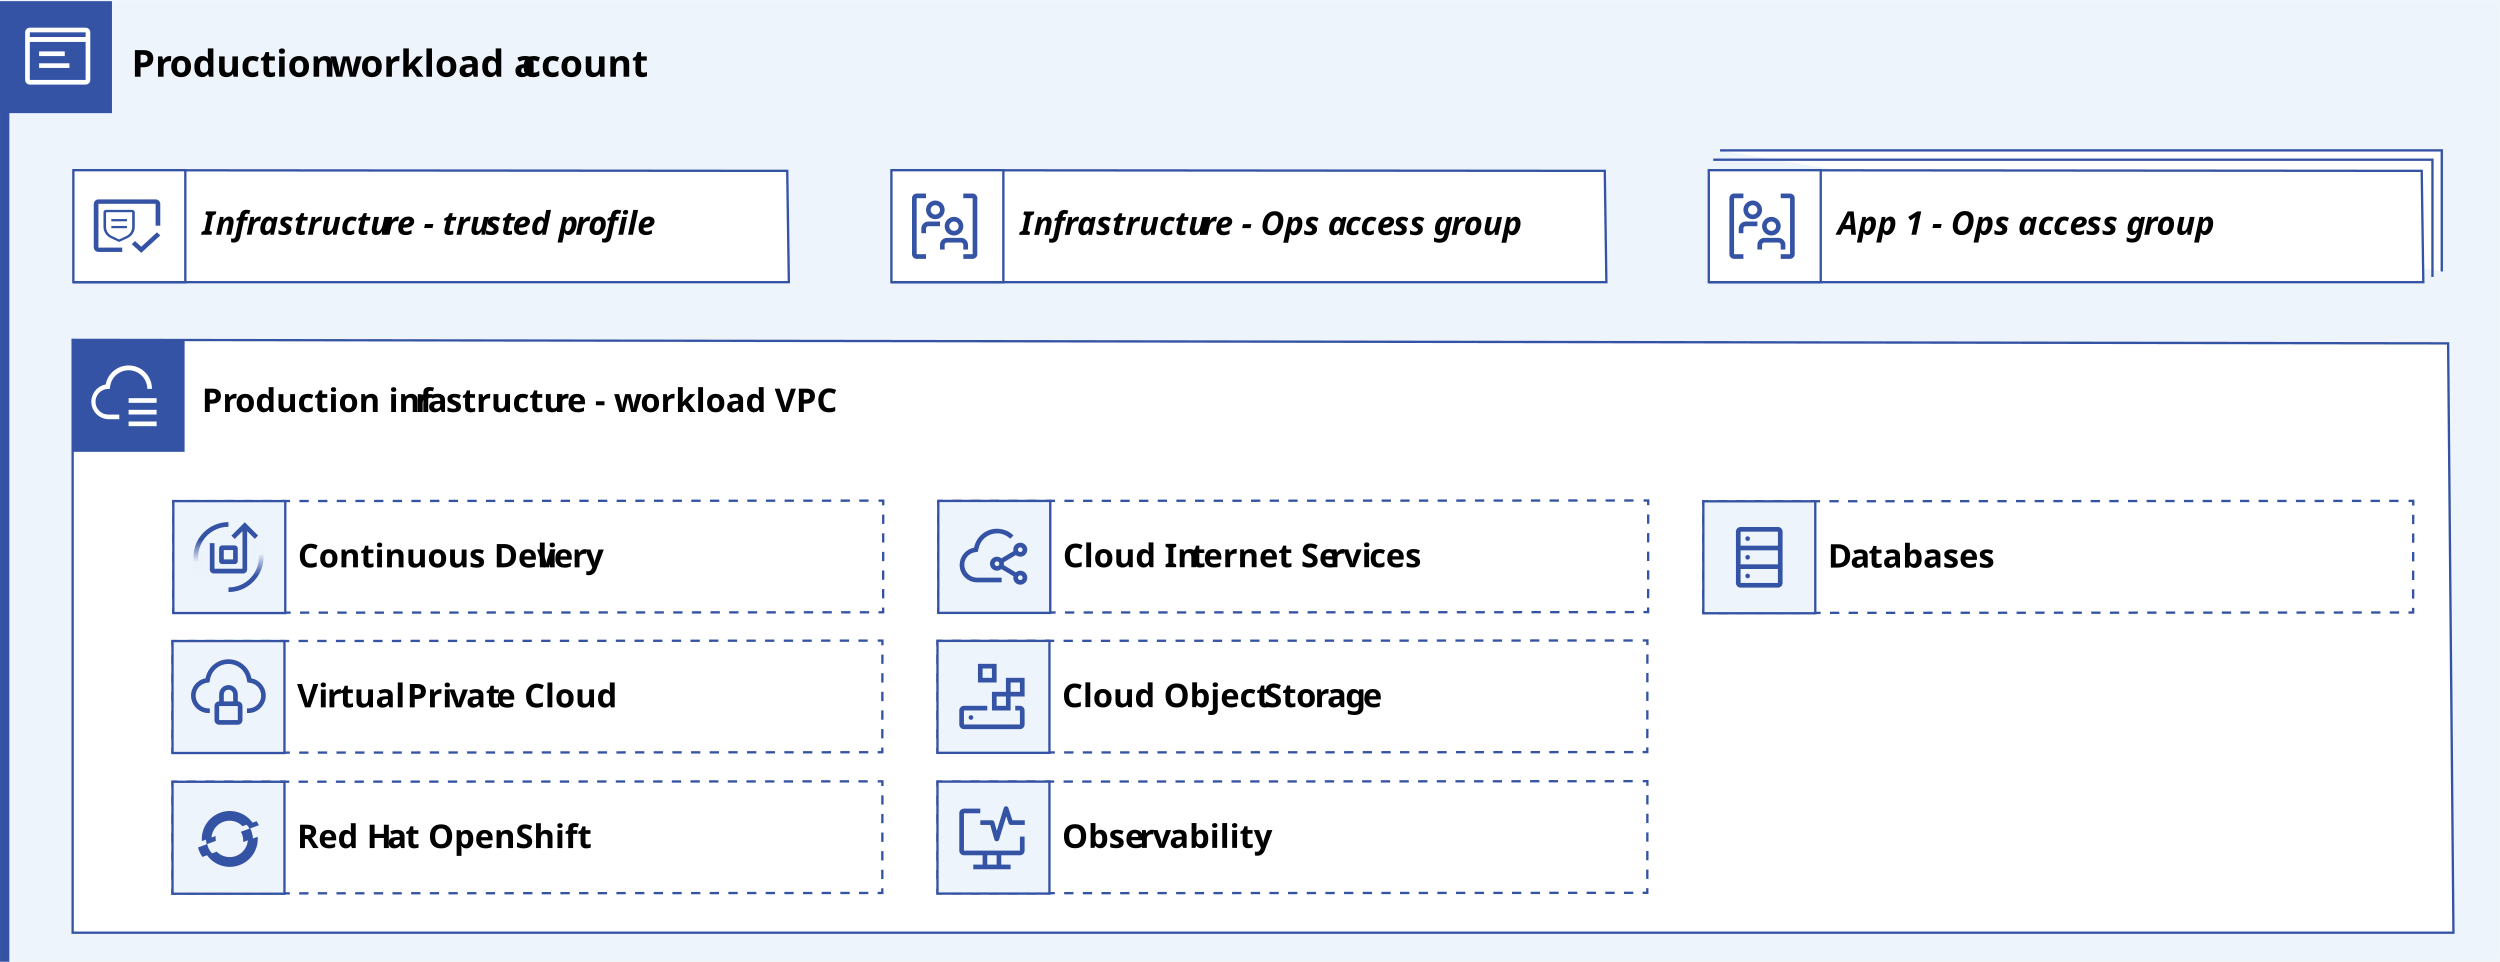
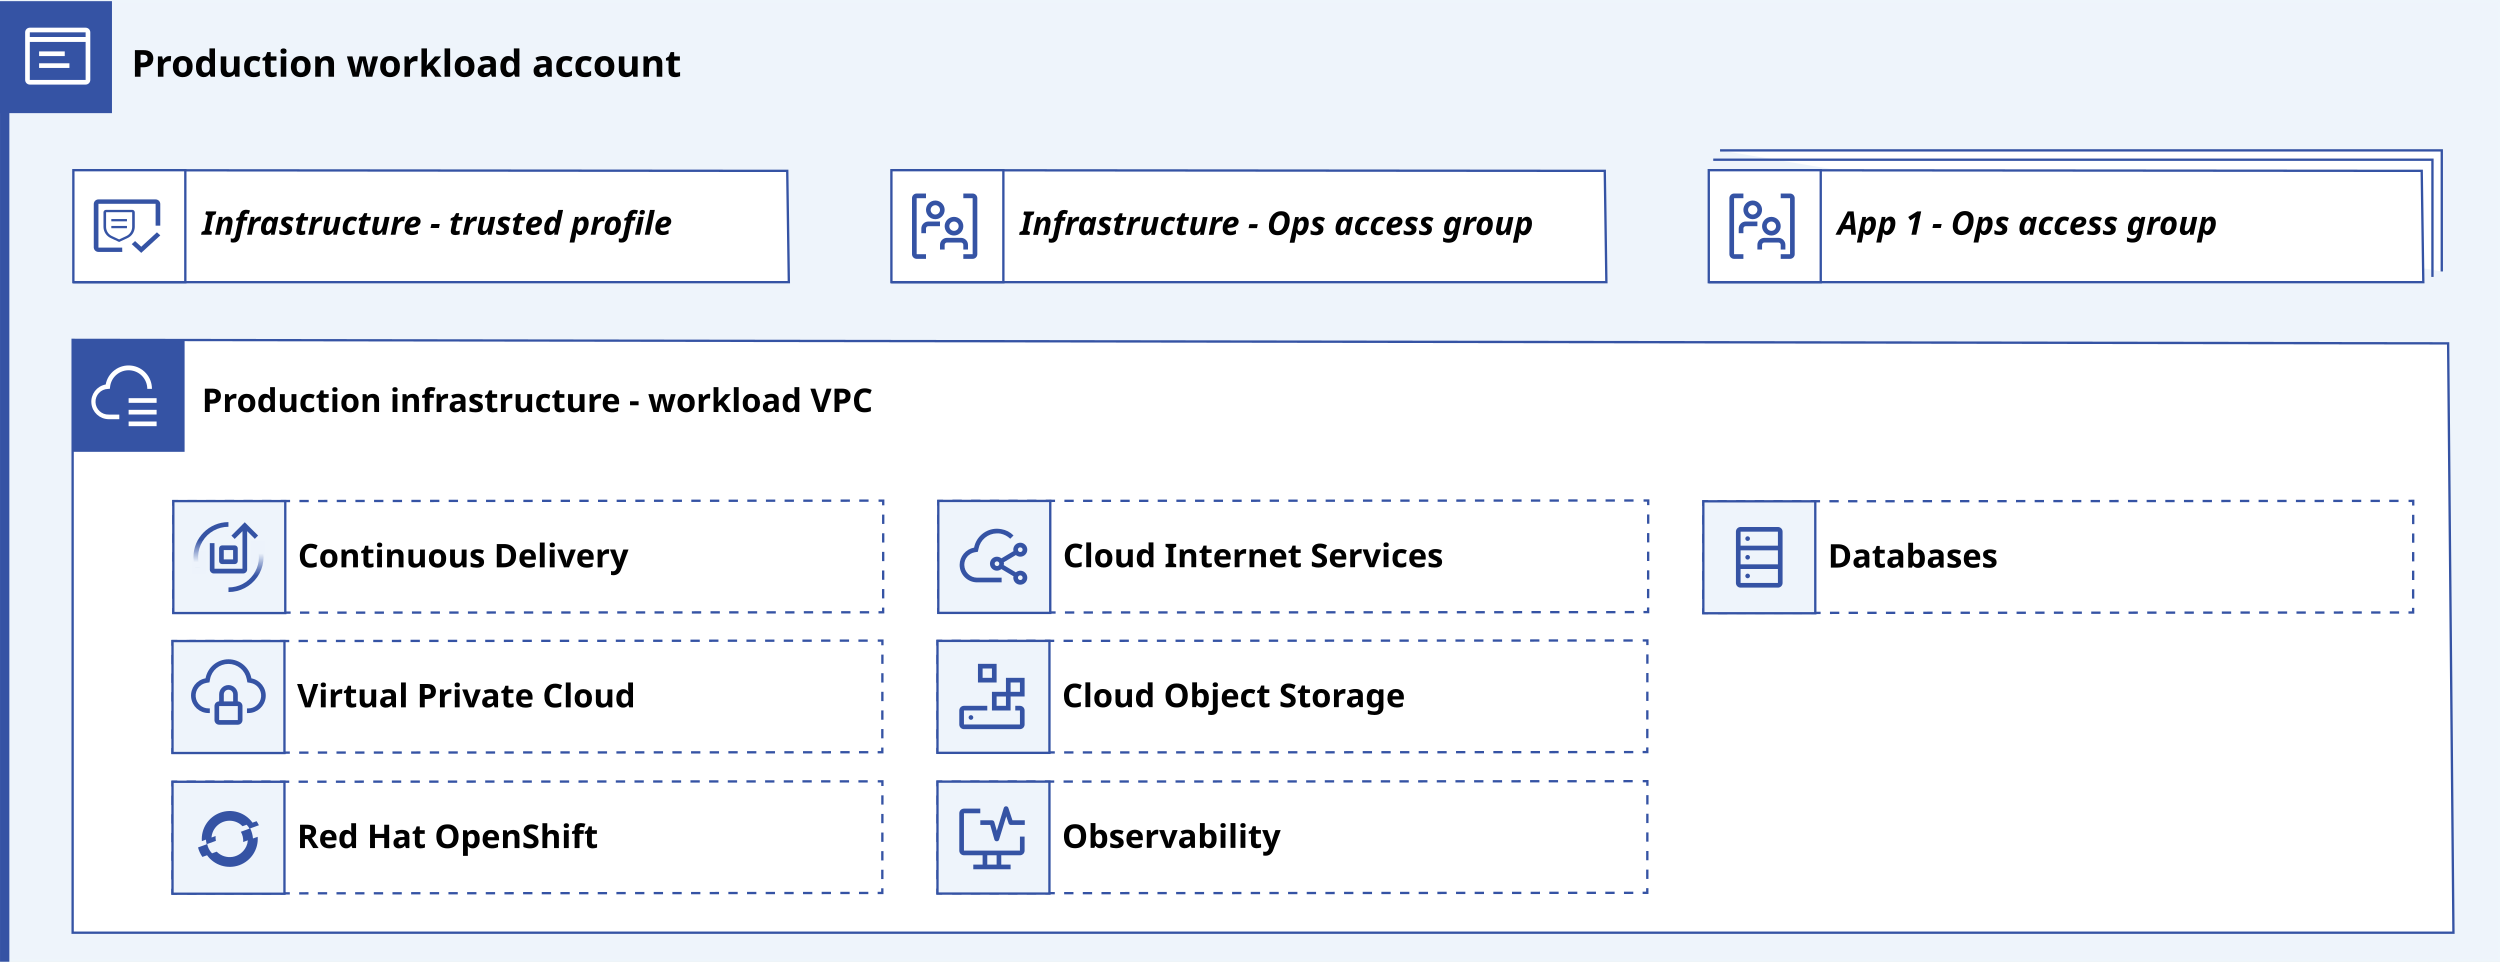
- <svg xmlns="http://www.w3.org/2000/svg" xmlns:xlink="http://www.w3.org/1999/xlink" viewBox="0 0 1071.76 412.3">
+ <svg xmlns="http://www.w3.org/2000/svg" xmlns:xlink="http://www.w3.org/1999/xlink" width="1071.76" height="412.3" viewBox="0 0 1071.76 412.3">
  <defs>
-     <style>.cls-1,.cls-14,.cls-7{fill:#fff;}.cls-2{fill:url(#linear-gradient);}.cls-16,.cls-22,.cls-26,.cls-3{fill:#010101;}.cls-4{fill:url(#linear-gradient-2);}.cls-12,.cls-5{fill:#eef4fb;}.cls-5{stroke:#eef5fb;}.cls-10,.cls-11,.cls-12,.cls-14,.cls-15,.cls-5,.cls-7,.cls-8,.cls-9{stroke-miterlimit:10;}.cls-6,.cls-8{fill:#3553a4;}.cls-10,.cls-11,.cls-12,.cls-14,.cls-15,.cls-7,.cls-8,.cls-9{stroke:#3553a4;}.cls-10,.cls-11,.cls-15,.cls-9{fill:none;}.cls-10{stroke-dasharray:4 4;}.cls-11{stroke-dasharray:3.99 3.99;}.cls-13{mask:url(#mask);}.cls-14,.cls-15{fill-rule:evenodd;}.cls-16,.cls-26{font-size:14px;}.cls-16{font-family:IBMPlexSans-BoldItalic, IBM Plex Sans;font-weight:700;font-style:italic;}.cls-17{letter-spacing:-0.01em;}.cls-18{letter-spacing:-0.01em;}.cls-19{letter-spacing:0em;}.cls-20{letter-spacing:-0.01em;}.cls-21{letter-spacing:-0.01em;}.cls-22{font-size:16px;}.cls-22,.cls-26{font-family:IBMPlexSans-SemiBold, IBM Plex Sans;font-weight:600;}.cls-23{letter-spacing:-0.01em;}.cls-24{letter-spacing:0em;}.cls-25{letter-spacing:-0.01em;}.cls-27{letter-spacing:-0.01em;}.cls-28{letter-spacing:-0.01em;}.cls-29{letter-spacing:-0.01em;}.cls-30{letter-spacing:0.01em;}.cls-31{letter-spacing:0em;}.cls-32{letter-spacing:0em;}.cls-33{letter-spacing:-0.01em;}.cls-34{letter-spacing:0em;}.cls-35{letter-spacing:0.01em;}.cls-36{letter-spacing:-0.01em;}</style>
+     <style>.cls-1,.cls-14,.cls-7{fill:#fff;}.cls-2{fill:url(#linear-gradient);}.cls-16,.cls-17,.cls-18,.cls-3{fill:#010101;}.cls-4{fill:url(#linear-gradient-2);}.cls-12,.cls-5{fill:#eef4fb;}.cls-5{stroke:#eef5fb;}.cls-10,.cls-11,.cls-12,.cls-14,.cls-15,.cls-5,.cls-7,.cls-8,.cls-9{stroke-miterlimit:10;}.cls-6,.cls-8{fill:#3553a4;}.cls-10,.cls-11,.cls-12,.cls-14,.cls-15,.cls-7,.cls-8,.cls-9{stroke:#3553a4;}.cls-10,.cls-11,.cls-15,.cls-9{fill:none;}.cls-10{stroke-dasharray:4 4;}.cls-11{stroke-dasharray:3.99 3.99;}.cls-13{mask:url(#mask);}.cls-14,.cls-15{fill-rule:evenodd;}.cls-16,.cls-18{font-size:14px;}.cls-16{font-family:IBMPlexSans-BoldItalic, IBM Plex Sans;font-weight:700;font-style:italic;}.cls-17{font-size:16px;}.cls-17,.cls-18{font-family:IBMPlexSans-SemiBold, IBM Plex Sans;font-weight:600;}</style>
    <linearGradient id="linear-gradient" x1="341.05" y1="415.04" x2="341.05" y2="427.04" gradientTransform="matrix(1, 0, 0, -1, 0, 664.11)" gradientUnits="userSpaceOnUse">
      <stop offset="0.2" stop-color="#010101" />
      <stop offset="1" stop-color="#010101" stop-opacity="0" />
    </linearGradient>
    <linearGradient id="linear-gradient-2" x1="-360.31" y1="6747.35" x2="-360.31" y2="6759.35" gradientTransform="matrix(-1, 0, 0, 1, 6, -6506.89)" xlink:href="#linear-gradient" />
    <mask id="mask" x="81.95" y="222.82" width="32" height="32" maskUnits="userSpaceOnUse">
      <g transform="translate(-255.8 -5.63)">
        <g id="ohuov6a3zc">
          <path class="cls-1" d="M340.4,251.36a14.8,14.8,0,0,1-1.67-6.9,15,15,0,0,1,15-15v2a13,13,0,0,0-11.53,19l-1.78.92Zm13.35,8.1v-2A13,13,0,0,0,366,240l1.88-.68a15,15,0,0,1-14.08,20.12Z" />
          <path class="cls-2" d="M338.05,237.07h6v12h-6Z" />
          <path class="cls-3" d="M338.05,248.75h6v3.09h-6Z" />
          <path class="cls-4" d="M369.31,252.46h-6v-12h6Z" />
          <path class="cls-3" d="M363.31,237.67h6v3.08h-6Z" />
        </g>
      </g>
    </mask>
  </defs>
  <g id="Background">
    <rect class="cls-5" x="0.51" y="0.5" width="1070.74" height="411.3" />
    <rect class="cls-6" y="0.5" width="48" height="48" />
    <polygon class="cls-7" points="31.14 145.7 1049.52 147.2 1051.8 399.84 31.14 399.84 31.14 145.7" />
    <rect class="cls-6" x="31.14" y="145.7" width="48" height="48" />
    <rect class="cls-8" x="0.51" y="48.5" width="3" height="363.3" />
    <path class="cls-1" d="M272.56,27.67h11v2h-11Zm0,5.09h13v2h-13Z" transform="translate(-255.8 -5.63)" />
    <path class="cls-1" d="M292.51,17.5H268.58a2,2,0,0,0-2,2V39.89a2,2,0,0,0,2,2h23.93a2,2,0,0,0,2-2V19.53A2,2,0,0,0,292.51,17.5Zm0,2v2H268.58v-2ZM268.58,39.89V23.6h23.93V39.89Z" transform="translate(-255.8 -5.63)" />
    <polygon class="cls-1" points="74.36 214.83 378.64 214.63 378.61 262.48 74.32 262.68 74.36 214.83" />
    <polyline class="cls-9" points="74.35 216.83 74.36 214.83 76.36 214.82" />
    <line class="cls-10" x1="80.36" y1="214.82" x2="374.64" y2="214.63" />
    <polyline class="cls-9" points="376.64 214.63 378.64 214.63 378.64 216.63" />
    <line class="cls-11" x1="378.64" y1="220.62" x2="378.61" y2="258.49" />
    <polyline class="cls-9" points="378.61 260.48 378.61 262.48 376.61 262.49" />
    <line class="cls-10" x1="372.6" y1="262.49" x2="78.32" y2="262.68" />
    <polyline class="cls-9" points="76.32 262.68 74.32 262.68 74.32 260.68" />
    <line class="cls-11" x1="74.32" y1="256.69" x2="74.35" y2="218.82" />
    <rect class="cls-12" x="74.3" y="214.82" width="48" height="48" />
    <polygon class="cls-1" points="74 274.83 378.29 274.63 378.25 322.49 73.96 322.68 74 274.83" />
    <polyline class="cls-9" points="74 276.83 74 274.83 76 274.83" />
    <line class="cls-10" x1="80" y1="274.83" x2="374.29" y2="274.64" />
    <polyline class="cls-9" points="376.29 274.63 378.29 274.63 378.29 276.63" />
    <line class="cls-11" x1="378.29" y1="280.62" x2="378.25" y2="318.49" />
    <polyline class="cls-9" points="378.25 320.49 378.25 322.49 376.25 322.49" />
    <line class="cls-10" x1="372.25" y1="322.49" x2="77.96" y2="322.68" />
    <polyline class="cls-9" points="75.96 322.68 73.96 322.68 73.96 320.68" />
    <line class="cls-11" x1="73.97" y1="316.69" x2="74" y2="278.82" />
    <rect class="cls-12" x="73.95" y="274.82" width="48" height="48" />
    <polygon class="cls-1" points="74 335.16 378.29 334.96 378.25 382.81 73.96 383.01 74 335.16" />
    <polyline class="cls-9" points="74 337.16 74 335.16 76 335.16" />
    <line class="cls-10" x1="80" y1="335.15" x2="374.29" y2="334.97" />
    <polyline class="cls-9" points="376.29 334.96 378.29 334.96 378.29 336.96" />
    <line class="cls-11" x1="378.29" y1="340.95" x2="378.25" y2="378.82" />
    <polyline class="cls-9" points="378.25 380.81 378.25 382.81 376.25 382.82" />
    <line class="cls-10" x1="372.25" y1="382.82" x2="77.96" y2="383.01" />
    <polyline class="cls-9" points="75.96 383.01 73.96 383.01 73.96 381.01" />
    <line class="cls-11" x1="73.97" y1="377.02" x2="74" y2="339.15" />
    <rect class="cls-12" x="73.95" y="335.15" width="48" height="48" />
    <polygon class="cls-1" points="402.31 214.76 706.6 214.56 706.56 262.41 402.27 262.61 402.31 214.76" />
    <polyline class="cls-9" points="402.3 216.76 402.31 214.76 404.31 214.76" />
    <line class="cls-10" x1="408.31" y1="214.75" x2="702.59" y2="214.56" />
    <polyline class="cls-9" points="704.6 214.56 706.6 214.56 706.59 216.56" />
    <line class="cls-11" x1="706.59" y1="220.55" x2="706.56" y2="258.42" />
    <polyline class="cls-9" points="706.56 260.41 706.56 262.41 704.56 262.42" />
    <line class="cls-10" x1="700.55" y1="262.42" x2="406.27" y2="262.61" />
    <polyline class="cls-9" points="404.27 262.61 402.27 262.61 402.27 260.61" />
    <line class="cls-11" x1="402.27" y1="256.62" x2="402.3" y2="218.75" />
    <rect class="cls-12" x="402.25" y="214.75" width="48" height="48" />
    <polygon class="cls-1" points="401.95 274.76 706.24 274.56 706.2 322.42 401.91 322.61 401.95 274.76" />
    <polyline class="cls-9" points="401.95 276.76 401.95 274.76 403.95 274.76" />
    <line class="cls-10" x1="407.95" y1="274.76" x2="702.24" y2="274.57" />
    <polyline class="cls-9" points="704.24 274.56 706.24 274.56 706.24 276.56" />
    <line class="cls-11" x1="706.24" y1="280.55" x2="706.2" y2="318.42" />
    <polyline class="cls-9" points="706.2 320.42 706.2 322.42 704.2 322.42" />
    <line class="cls-10" x1="700.2" y1="322.42" x2="405.91" y2="322.61" />
    <polyline class="cls-9" points="403.91 322.61 401.91 322.61 401.91 320.61" />
    <line class="cls-11" x1="401.92" y1="316.63" x2="401.95" y2="278.75" />
    <rect class="cls-12" x="401.9" y="274.75" width="48" height="48" />
    <polygon class="cls-1" points="401.95 335.09 706.24 334.89 706.2 382.75 401.91 382.94 401.95 335.09" />
    <polyline class="cls-9" points="401.95 337.09 401.95 335.09 403.95 335.09" />
    <line class="cls-10" x1="407.95" y1="335.09" x2="702.24" y2="334.9" />
    <polyline class="cls-9" points="704.24 334.89 706.24 334.89 706.24 336.89" />
    <line class="cls-11" x1="706.24" y1="340.88" x2="706.2" y2="378.75" />
    <polyline class="cls-9" points="706.2 380.75 706.2 382.75 704.2 382.75" />
    <line class="cls-10" x1="700.2" y1="382.75" x2="405.91" y2="382.94" />
    <polyline class="cls-9" points="403.91 382.94 401.91 382.94 401.91 380.94" />
    <line class="cls-11" x1="401.92" y1="376.95" x2="401.95" y2="339.08" />
    <rect class="cls-12" x="401.9" y="335.08" width="48" height="48" />
    <polygon class="cls-1" points="730.27 214.92 1034.56 214.72 1034.52 262.58 730.23 262.77 730.27 214.92" />
    <polyline class="cls-9" points="730.26 216.92 730.27 214.92 732.27 214.92" />
    <line class="cls-10" x1="736.27" y1="214.92" x2="1030.55" y2="214.73" />
    <polyline class="cls-9" points="1032.56 214.73 1034.56 214.72 1034.56 216.72" />
    <line class="cls-11" x1="1034.55" y1="220.71" x2="1034.52" y2="258.58" />
    <polyline class="cls-9" points="1034.52 260.58 1034.52 262.58 1032.52 262.58" />
    <line class="cls-10" x1="1028.51" y1="262.58" x2="734.23" y2="262.77" />
    <polyline class="cls-9" points="732.23 262.77 730.23 262.77 730.23 260.77" />
    <line class="cls-11" x1="730.23" y1="256.79" x2="730.26" y2="218.91" />
    <rect class="cls-12" x="730.22" y="214.91" width="48" height="48" />
    <path class="cls-6" d="M357.75,306.32v-3a4,4,0,1,0-8,0v3a2,2,0,0,0-2,2v6a2,2,0,0,0,2,2h8a2,2,0,0,0,2-2v-6A2,2,0,0,0,357.75,306.32Zm-6-3a2,2,0,1,1,4,0v3h-4Zm-2,11v-6h8v6Z" transform="translate(-255.8 -5.63)" />
    <path class="cls-6" d="M363.58,296.43a10,10,0,0,0-19.66,0h0a7.5,7.5,0,0,0,1.32,14.89h.51v-2h-.5a5.5,5.5,0,0,1-1-10.92l1.35-.24.25-1.35a8,8,0,0,1,15.74,0l.25,1.35,1.35.24a5.5,5.5,0,0,1-1,10.92h-.51v2h.51a7.5,7.5,0,0,0,1.32-14.89Z" transform="translate(-255.8 -5.63)" />
    <path class="cls-6" d="M1018,231.55h-16a2,2,0,0,0-2,2v22a2,2,0,0,0,2,2h16a2,2,0,0,0,2-2v-22A2,2,0,0,0,1018,231.55Zm0,2v6h-16v-6Zm-16,14v-6h16v6Zm0,8v-6h16v6Z" transform="translate(-255.8 -5.63)" />
    <circle class="cls-6" cx="749.22" cy="230.91" r="1" />
    <circle class="cls-6" cx="749.22" cy="238.91" r="1" />
    <circle class="cls-6" cx="749.22" cy="246.91" r="1" />
    <path class="cls-6" d="M693.05,308.22h-2v2h2v6h-24v-6h10v-2h-10a2,2,0,0,0-2,2v6a2,2,0,0,0,2,2h24a2,2,0,0,0,2-2v-6A2,2,0,0,0,693.05,308.22Z" transform="translate(-255.8 -5.63)" />
    <circle class="cls-6" cx="416.25" cy="307.59" r="1" />
    <path class="cls-6" d="M695.05,296.22h-8v6h-6v8h8v-6h6Zm-8,12h-4v-4h4Zm6-6h-4v-4h4Z" transform="translate(-255.8 -5.63)" />
    <path class="cls-6" d="M683.05,298.22h-8v-8h8Zm-6-2h4v-4h-4Z" transform="translate(-255.8 -5.63)" />
    <path class="cls-6" d="M693.2,250.29a3.16,3.16,0,0,0-1.9.7l-5.2-3.1c0-.2.1-.4.1-.6a1.27,1.27,0,0,0-.1-.6l5.2-3.1a3.16,3.16,0,0,0,1.9.7,3,3,0,1,0-3-3,1.27,1.27,0,0,0,.1.6l-5.2,3.1a3.16,3.16,0,0,0-1.9-.7,3,3,0,0,0,0,6,3.16,3.16,0,0,0,1.9-.7l5.2,3.1c0,.2-.1.4-.1.6a3,3,0,1,0,3-3Zm0-10a1,1,0,1,1-1,1A.94.94,0,0,1,693.2,240.29Zm-10,8a1,1,0,1,1,1-1A.94.94,0,0,1,683.2,248.29Zm10,6a1,1,0,1,1,1-1A.94.94,0,0,1,693.2,254.29Z" transform="translate(-255.8 -5.63)" />
    <path class="cls-6" d="M685.2,253.29H674.7a5.55,5.55,0,0,1-5.5-5.5,5.47,5.47,0,0,1,4.5-5.4l1.3-.2.3-1.3a8.11,8.11,0,0,1,7.9-6.6,7.57,7.57,0,0,1,1.5.1,8.55,8.55,0,0,1,4.2,2.2l1.4-1.4a9.37,9.37,0,0,0-5.2-2.7,12.25,12.25,0,0,0-1.9-.2,10,10,0,0,0-9.8,8.1,7.59,7.59,0,0,0-6.2,7.4,7.49,7.49,0,0,0,7.5,7.5h10.5Z" transform="translate(-255.8 -5.63)" />
    <path class="cls-6" d="M693.05,364.29v6h-24v-16h7v-2h-7a2,2,0,0,0-2,2v16a2,2,0,0,0,2,2h8v4h-4v2h16v-2h-4v-4h8a2,2,0,0,0,2-2v-6Zm-10,12h-4v-4h4Z" transform="translate(-255.8 -5.63)" />
    <path class="cls-6" d="M683.05,366.29h0a1,1,0,0,1-.95-.73l-1.79-6.27h-4.25v-2h5a1,1,0,0,1,1,.72l1.07,3.76,3-9.78a1,1,0,0,1,.95-.7,1,1,0,0,1,1,.68l1.77,5.32h5.28v2h-6a1,1,0,0,1-.94-.69l-1-3-3.08,10A1,1,0,0,1,683.05,366.29Z" transform="translate(-255.8 -5.63)" />
    <g class="cls-13">
      <path class="cls-6" d="M337.75,228.45h32v32h-32Z" transform="translate(-255.8 -5.63)" />
    </g>
    <path class="cls-6" d="M356.46,247.45H351a1.27,1.27,0,0,1-1.27-1.27v-5.46a1.27,1.27,0,0,1,1.27-1.27h5.46a1.27,1.27,0,0,1,1.27,1.27v5.46A1.27,1.27,0,0,1,356.46,247.45Zm-4.73-2h4v-4h-4Z" transform="translate(-255.8 -5.63)" />
    <path class="cls-6" d="M366.44,235.22l-4.71-4.7v-.07h-.06l-.94-.93-.93.93h-.07v.07L355,235.27l1.41,1.41,3.34-3.33v16.11h-12v-11h-2v11.37a1.65,1.65,0,0,0,1.64,1.64h12.72a1.65,1.65,0,0,0,1.64-1.64V233.34l3.29,3.3Z" transform="translate(-255.8 -5.63)" />
    <path class="cls-6" d="M364.25,365.08a12,12,0,0,0-1.18-4.31l3.72-1.35a12.64,12.64,0,0,0-1-1.74l-1.74.63a12,12,0,0,0-21.71,7.92l1.74-.65a13.33,13.33,0,0,0,.33,2l-3.71,1.35a12.25,12.25,0,0,0,1.87,4.07l2-.72h0a12,12,0,0,0,21.7-7.9Zm-2.92,3.5a7.8,7.8,0,0,1-12.63,2.16l-2,.72a7.7,7.7,0,0,1-2.07-4h0l3.72-1.35a8,8,0,0,1-.12-2.07l-1.75.64a7.76,7.76,0,0,1,8.32-7.18,7.62,7.62,0,0,1,2.73.72h0a7.65,7.65,0,0,1,2.26,1.61l1.75-.63a8,8,0,0,1,1.23,1.65l-3.71,1.36a7.9,7.9,0,0,1,1,4.39l2-.72a7.87,7.87,0,0,1-.7,2.69Z" transform="translate(-255.8 -5.63)" />
    <rect class="cls-1" x="55.14" y="180.7" width="12" height="2" />
    <rect class="cls-1" x="55.14" y="175.7" width="12" height="2" />
    <rect class="cls-1" x="55.14" y="170.7" width="12" height="2" />
    <path class="cls-1" d="M306.94,185.34h-4.5a7.5,7.5,0,0,1-1.33-14.88,10,10,0,0,1,19.83,1.88h-2a8,8,0,0,0-15.95-.87l-.09.83-.84.06a5.5,5.5,0,0,0,.38,11h4.5Z" transform="translate(-255.8 -5.63)" />
    <polyline class="cls-14" points="737.39 64.47 1046.8 64.47 1046.8 116.38" />
    <polygon class="cls-7" points="732.97 72.96 1038.2 73.25 1038.88 120.96 732.97 120.96 732.97 72.96" />
    <polyline class="cls-15" points="734.47 68.47 1042.8 68.47 1042.8 118.72" />
    <rect class="cls-7" x="732.56" y="72.96" width="48" height="48" />
    <path class="cls-6" d="M1003.2,105.6h-2v-2a3,3,0,0,1,3-3h5v2h-5a1,1,0,0,0-1,1Z" transform="translate(-255.8 -5.63)" />
    <path class="cls-6" d="M1007.2,99.6a4,4,0,1,1,4-4A4,4,0,0,1,1007.2,99.6Zm0-6a2,2,0,1,0,2,2A2,2,0,0,0,1007.2,93.6Z" transform="translate(-255.8 -5.63)" />
    <path class="cls-6" d="M1015.2,106.6a4,4,0,1,1,4-4A4,4,0,0,1,1015.2,106.6Zm0-6a2,2,0,1,0,2,2A2,2,0,0,0,1015.2,100.6Z" transform="translate(-255.8 -5.63)" />
    <path class="cls-6" d="M1021.2,112.6h-2v-2a1,1,0,0,0-1-1h-6a1,1,0,0,0-1,1v2h-2v-2a3,3,0,0,1,3-3h6a3,3,0,0,1,3,3Z" transform="translate(-255.8 -5.63)" />
    <path class="cls-6" d="M1003.2,116.6h-4a2,2,0,0,1-2-2v-24a2,2,0,0,1,2-2h4v2h-4v24h4Z" transform="translate(-255.8 -5.63)" />
    <path class="cls-6" d="M1023.2,116.6h-4v-2h4v-24h-4v-2h4a2,2,0,0,1,2,2v24A2,2,0,0,1,1023.2,116.6Z" transform="translate(-255.8 -5.63)" />
    <polygon class="cls-7" points="31.86 72.96 337.49 73.25 338.18 120.96 31.86 120.96 31.86 72.96" />
    <rect class="cls-7" x="31.45" y="72.96" width="48" height="48" />
    <rect class="cls-6" x="47.72" y="96.86" width="6.71" height="0.98" />
    <rect class="cls-6" x="47.72" y="93.91" width="6.71" height="0.98" />
    <path class="cls-6" d="M308.18,111.79H298V93h24.51v9.38h2V93a2,2,0,0,0-2-1.88H298a2,2,0,0,0-2,1.88v18.76a2,2,0,0,0,2,1.87h10.21Z" transform="translate(-255.8 -5.63)" />
    <polygon class="cls-6" points="60.55 105.77 57.91 103.34 56.47 104.66 60.55 108.41 68.72 100.91 67.28 99.59 60.55 105.77" />
    <path class="cls-6" d="M306.87,109.37l-3.45-1.61a5.36,5.36,0,0,1-3.26-4.77V96.6a1.06,1.06,0,0,1,1.12-1h11.18a1.06,1.06,0,0,1,1.12,1V103a5.36,5.36,0,0,1-3.26,4.77ZM301.28,96.6V103a4.38,4.38,0,0,0,2.66,3.9l2.93,1.37,2.93-1.37a4.38,4.38,0,0,0,2.66-3.9V96.6Z" transform="translate(-255.8 -5.63)" />
  </g>
  <g id="Text">
-     <text class="cls-16" transform="translate(787.72 100.63)">App 1 - Ops a<tspan class="cls-17" x="85.8" y="0">cc</tspan>
-       <tspan x="99.44" y="0">e</tspan>
-       <tspan class="cls-18" x="106.65" y="0">s</tspan>
-       <tspan x="113.52" y="0">s g</tspan>
-       <tspan class="cls-19" x="131.28" y="0">r</tspan>
-       <tspan x="136.72" y="0">oup</tspan>
-     </text>
-     <text class="cls-16" transform="translate(86.61 100.63)">I<tspan class="cls-19" x="5.81" y="0">n</tspan>
-       <tspan x="13.97" y="0">f</tspan>
-       <tspan class="cls-19" x="18.91" y="0">r</tspan>
-       <tspan x="24.36" y="0">a</tspan>
-       <tspan class="cls-20" x="32.63" y="0">s</tspan>
-       <tspan x="39.42" y="0">tructu</tspan>
-       <tspan class="cls-19" x="78.06" y="0">r</tspan>
-       <tspan x="83.51" y="0">e - tru</tspan>
-       <tspan class="cls-20" x="121.48" y="0">s</tspan>
-       <tspan class="cls-17" x="128.27" y="0">t</tspan>
-       <tspan x="133.13" y="0">ed p</tspan>
-       <tspan class="cls-19" x="160.08" y="0">r</tspan>
-       <tspan class="cls-21" x="165.52" y="0">o</tspan>
-       <tspan x="173.01" y="0">file</tspan>
-     </text>
+     <text class="cls-16" transform="translate(787.72 100.63)">App 1 - Ops access group</text>
+     <text class="cls-16" transform="translate(86.61 100.63)">Infrastructure - trusted profile</text>
    <polygon class="cls-7" points="382.55 72.96 687.97 73.25 688.66 120.96 382.55 120.96 382.55 72.96" />
-     <text class="cls-16" transform="translate(437.3 100.7)">I<tspan class="cls-19" x="5.81" y="0">n</tspan>
-       <tspan x="13.97" y="0">f</tspan>
-       <tspan class="cls-19" x="18.91" y="0">r</tspan>
-       <tspan x="24.36" y="0">a</tspan>
-       <tspan class="cls-20" x="32.63" y="0">s</tspan>
-       <tspan x="39.42" y="0">tructu</tspan>
-       <tspan class="cls-19" x="78.06" y="0">r</tspan>
-       <tspan x="83.51" y="0">e - Ops a</tspan>
-       <tspan class="cls-17" x="139.29" y="0">cc</tspan>
-       <tspan x="152.92" y="0">e</tspan>
-       <tspan class="cls-18" x="160.13" y="0">s</tspan>
-       <tspan x="167.01" y="0">s g</tspan>
-       <tspan class="cls-19" x="184.76" y="0">r</tspan>
-       <tspan x="190.2" y="0">oup</tspan>
-     </text>
+     <text class="cls-16" transform="translate(437.3 100.7)">Infrastructure - Ops access group</text>
    <rect class="cls-7" x="382.15" y="72.96" width="48" height="48" />
    <path class="cls-6" d="M652.78,105.6h-2v-2a3,3,0,0,1,3-3h5v2h-5a1,1,0,0,0-1,1Z" transform="translate(-255.8 -5.63)" />
    <path class="cls-6" d="M656.78,99.6a4,4,0,1,1,4-4A4,4,0,0,1,656.78,99.6Zm0-6a2,2,0,1,0,2,2A2,2,0,0,0,656.78,93.6Z" transform="translate(-255.8 -5.63)" />
    <path class="cls-6" d="M664.78,106.6a4,4,0,1,1,4-4A4,4,0,0,1,664.78,106.6Zm0-6a2,2,0,1,0,2,2A2,2,0,0,0,664.78,100.6Z" transform="translate(-255.8 -5.63)" />
    <path class="cls-6" d="M670.78,112.6h-2v-2a1,1,0,0,0-1-1h-6a1,1,0,0,0-1,1v2h-2v-2a3,3,0,0,1,3-3h6a3,3,0,0,1,3,3Z" transform="translate(-255.8 -5.63)" />
    <path class="cls-6" d="M652.78,116.6h-4a2,2,0,0,1-2-2v-24a2,2,0,0,1,2-2h4v2h-4v24h4Z" transform="translate(-255.8 -5.63)" />
    <path class="cls-6" d="M672.78,116.6h-4v-2h4v-24h-4v-2h4a2,2,0,0,1,2,2v24A2,2,0,0,1,672.78,116.6Z" transform="translate(-255.8 -5.63)" />
-     <text class="cls-22" transform="translate(56.4 32.91)">
-       <tspan class="cls-23">P</tspan>
-       <tspan class="cls-24" x="10.1" y="0">r</tspan>
-       <tspan x="16.3" y="0">oduction </tspan>
-       <tspan class="cls-25" x="85.12" y="0">w</tspan>
-       <tspan x="98.08" y="0">orkload a</tspan>
-       <tspan class="cls-24" x="167.34" y="0">cc</tspan>
-       <tspan x="183.6" y="0">ount</tspan>
-     </text>
-     <text class="cls-26" transform="translate(86.56 176.62)">
-       <tspan class="cls-23">P</tspan>
-       <tspan class="cls-19" x="8.83" y="0">r</tspan>
-       <tspan x="14.27" y="0">oduction inf</tspan>
-       <tspan class="cls-27" x="91.47" y="0">r</tspan>
-       <tspan x="96.82" y="0">a</tspan>
-       <tspan class="cls-28" x="104.65" y="0">s</tspan>
-       <tspan x="111.52" y="0">tructu</tspan>
-       <tspan class="cls-19" x="151.14" y="0">r</tspan>
-       <tspan x="156.57" y="0">e - </tspan>
-       <tspan class="cls-29" x="176.62" y="0">w</tspan>
-       <tspan x="187.96" y="0">orkload VPC</tspan>
-     </text>
-     <text class="cls-26" transform="translate(127.72 243.23)">Continuous Deli<tspan class="cls-28" x="102.51" y="0">v</tspan>
-       <tspan x="109.73" y="0">e</tspan>
-       <tspan class="cls-30" x="117.54" y="0">r</tspan>
-       <tspan x="123.16" y="0">y</tspan>
-     </text>
-     <text class="cls-26" transform="translate(127.36 303.23)">Vi<tspan class="cls-31" x="12.8" y="0">r</tspan>
-       <tspan x="18.35" y="0">tual </tspan>
-       <tspan class="cls-23" x="47.07" y="0">P</tspan>
-       <tspan x="55.9" y="0">ri</tspan>
-       <tspan class="cls-29" x="65.27" y="0">v</tspan>
-       <tspan class="cls-32" x="72.48" y="0">at</tspan>
-       <tspan x="85.43" y="0">e Cloud</tspan>
-     </text>
-     <text class="cls-26" transform="translate(127.36 363.56)">
-       <tspan class="cls-33">R</tspan>
-       <tspan x="9.09" y="0">ed H</tspan>
-       <tspan class="cls-34" x="38.67" y="0">a</tspan>
-       <tspan x="46.44" y="0">t OpenShift </tspan>
-     </text>
-     <text class="cls-26" transform="translate(455.67 243.16)">Cloud In<tspan class="cls-34" x="55.07" y="0">t</tspan>
-       <tspan x="60.25" y="0">ernet Se</tspan>
-       <tspan class="cls-35" x="114.52" y="0">r</tspan>
-       <tspan x="120.13" y="0">vi</tspan>
-       <tspan class="cls-19" x="131.33" y="0">c</tspan>
-       <tspan x="138.44" y="0">es</tspan>
-     </text>
-     <text class="cls-26" transform="translate(455.31 303.16)">Cloud Object <tspan class="cls-34" x="86.69" y="0">St</tspan>
-       <tspan x="100.36" y="0">o</tspan>
-       <tspan class="cls-27" x="108.25" y="0">r</tspan>
-       <tspan x="113.59" y="0">a</tspan>
-       <tspan class="cls-18" x="121.42" y="0">g</tspan>
-       <tspan x="128.96" y="0">e</tspan>
-     </text>
-     <text class="cls-26" transform="translate(455.31 363.49)">Obse<tspan class="cls-30" x="33.17" y="0">r</tspan>
-       <tspan class="cls-36" x="38.78" y="0">v</tspan>
-       <tspan x="45.99" y="0">ability</tspan>
-     </text>
-     <text class="cls-26" transform="translate(783.63 243.32)">D<tspan class="cls-34" x="9.65" y="0">a</tspan>
-       <tspan x="17.42" y="0">tabases</tspan>
-     </text>
+     <text class="cls-17" transform="translate(56.4 32.91)">Production workload account</text>
+     <text class="cls-18" transform="translate(86.56 176.62)">Production infrastructure - workload VPC</text>
+     <text class="cls-18" transform="translate(127.72 243.23)">Continuous Delivery</text>
+     <text class="cls-18" transform="translate(127.36 303.23)">Virtual Private Cloud</text>
+     <text class="cls-18" transform="translate(127.36 363.56)">Red Hat OpenShift </text>
+     <text class="cls-18" transform="translate(455.67 243.16)">Cloud Internet Services</text>
+     <text class="cls-18" transform="translate(455.31 303.16)">Cloud Object Storage</text>
+     <text class="cls-18" transform="translate(455.31 363.49)">Observability</text>
+     <text class="cls-18" transform="translate(783.63 243.32)">Databases</text>
  </g>
</svg>
